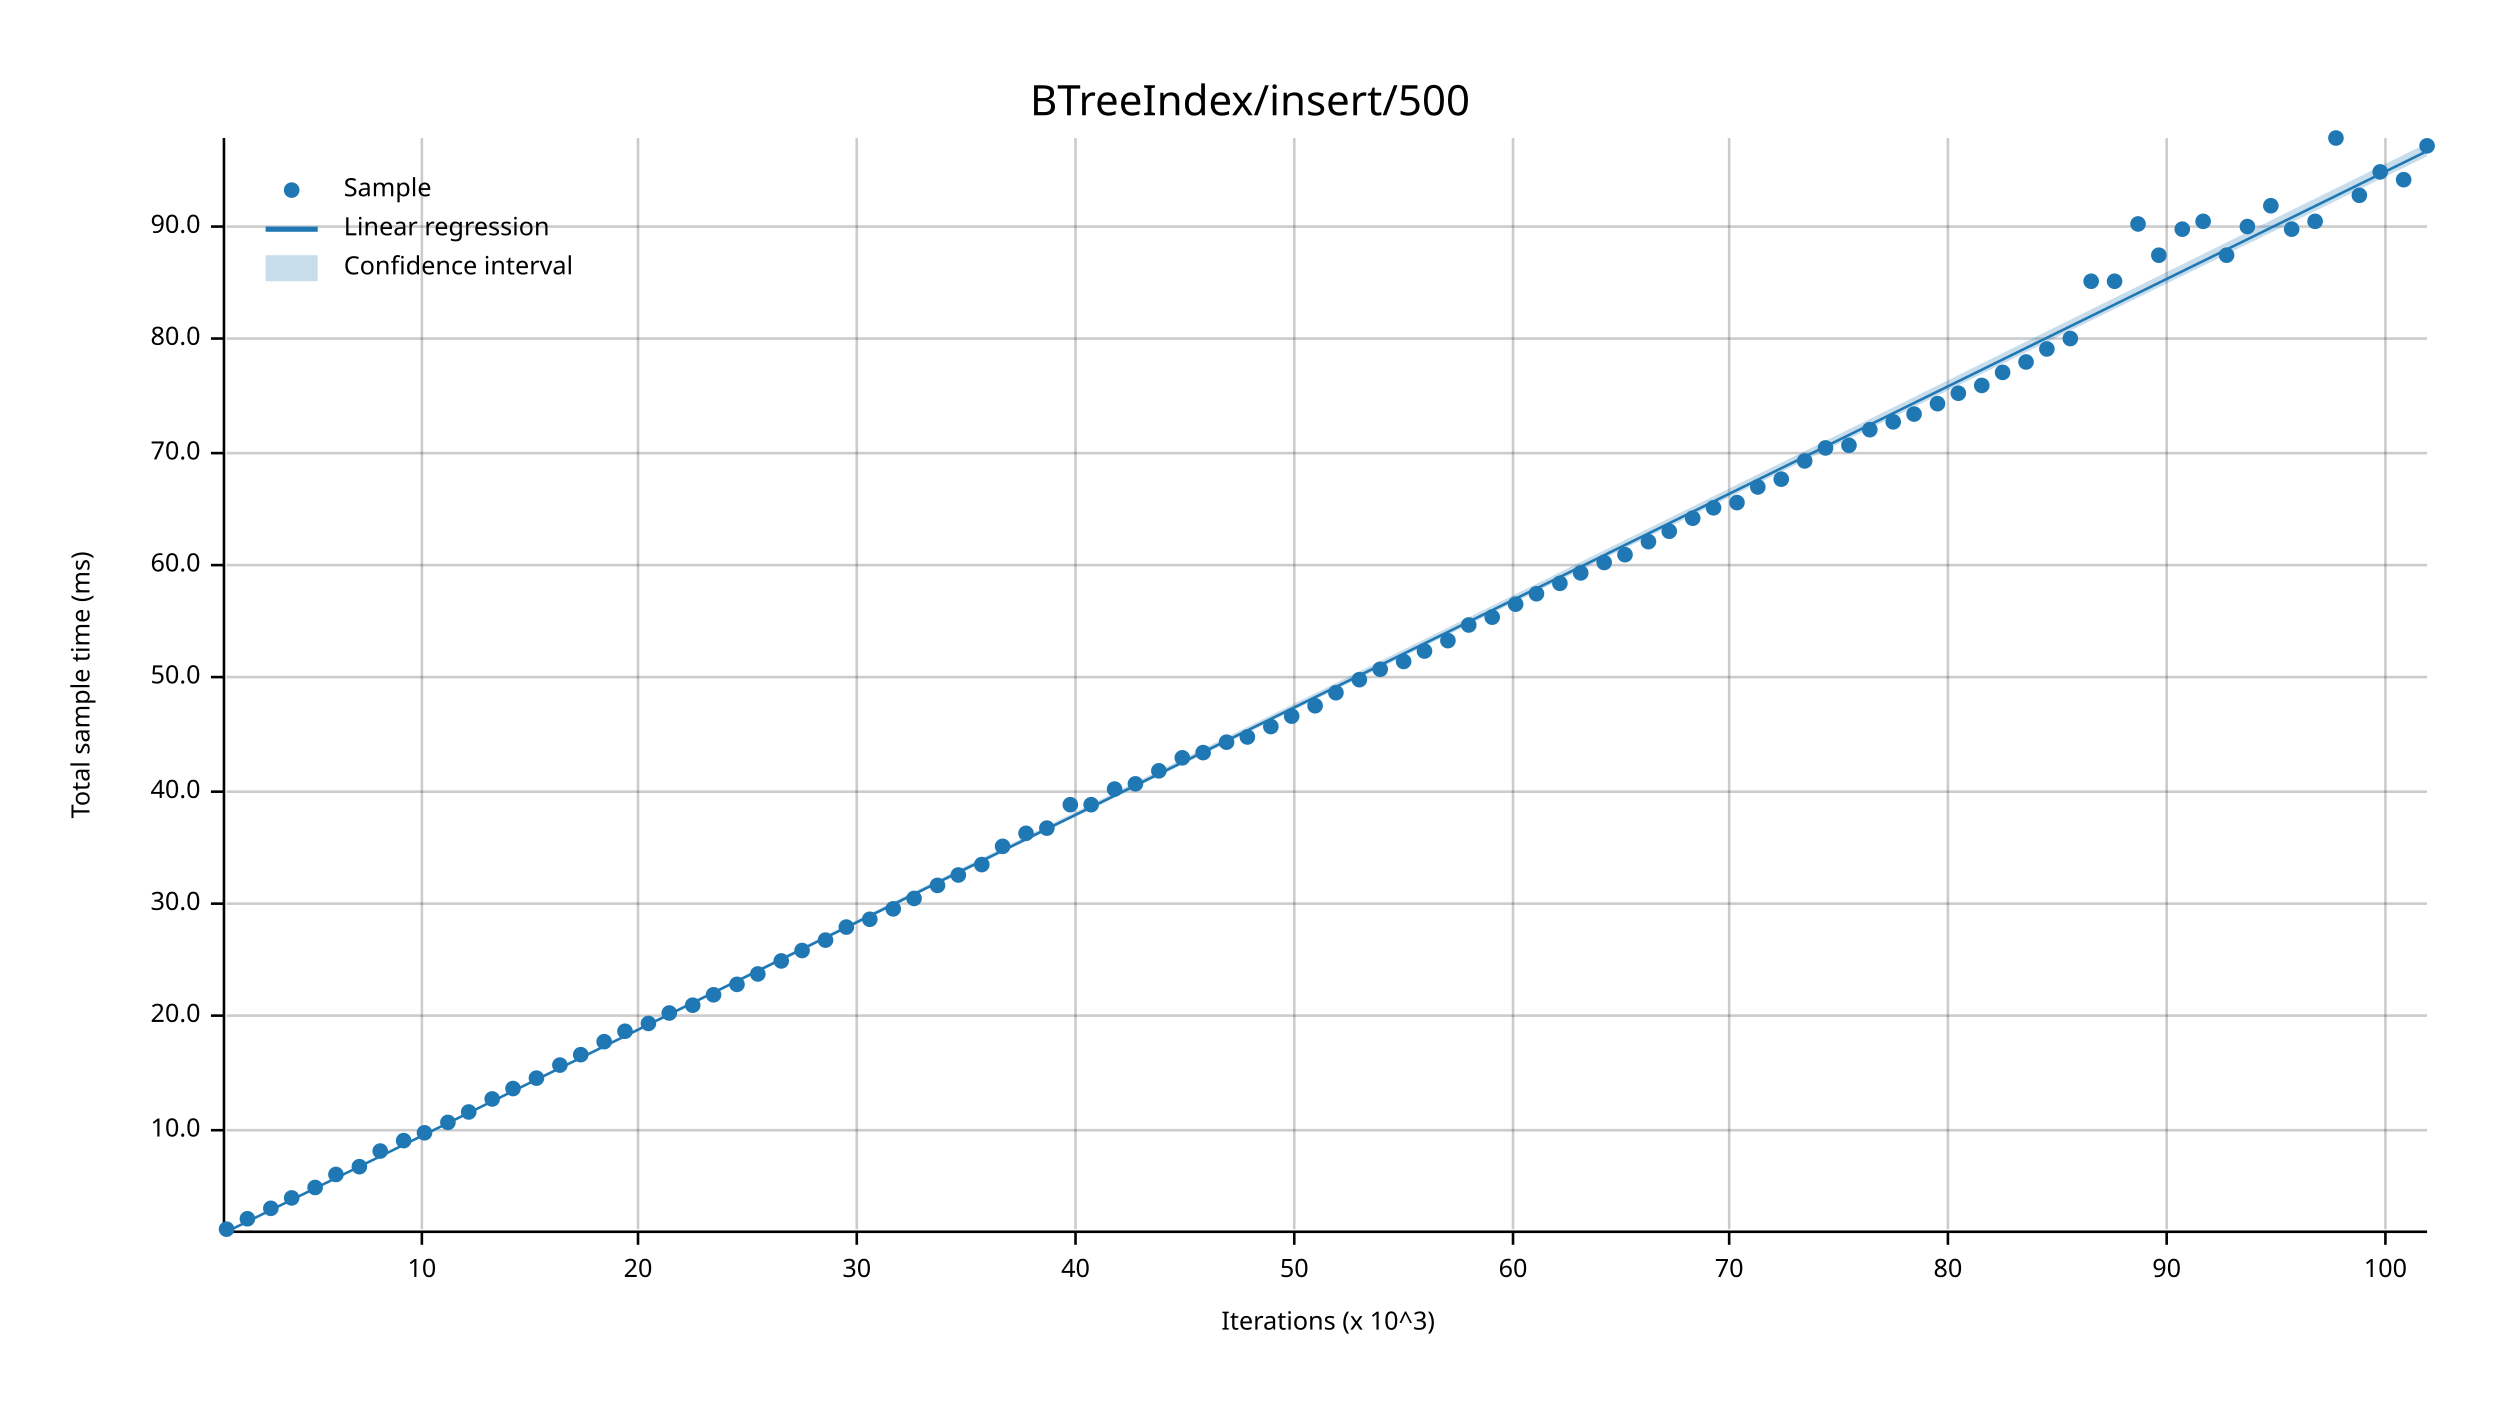
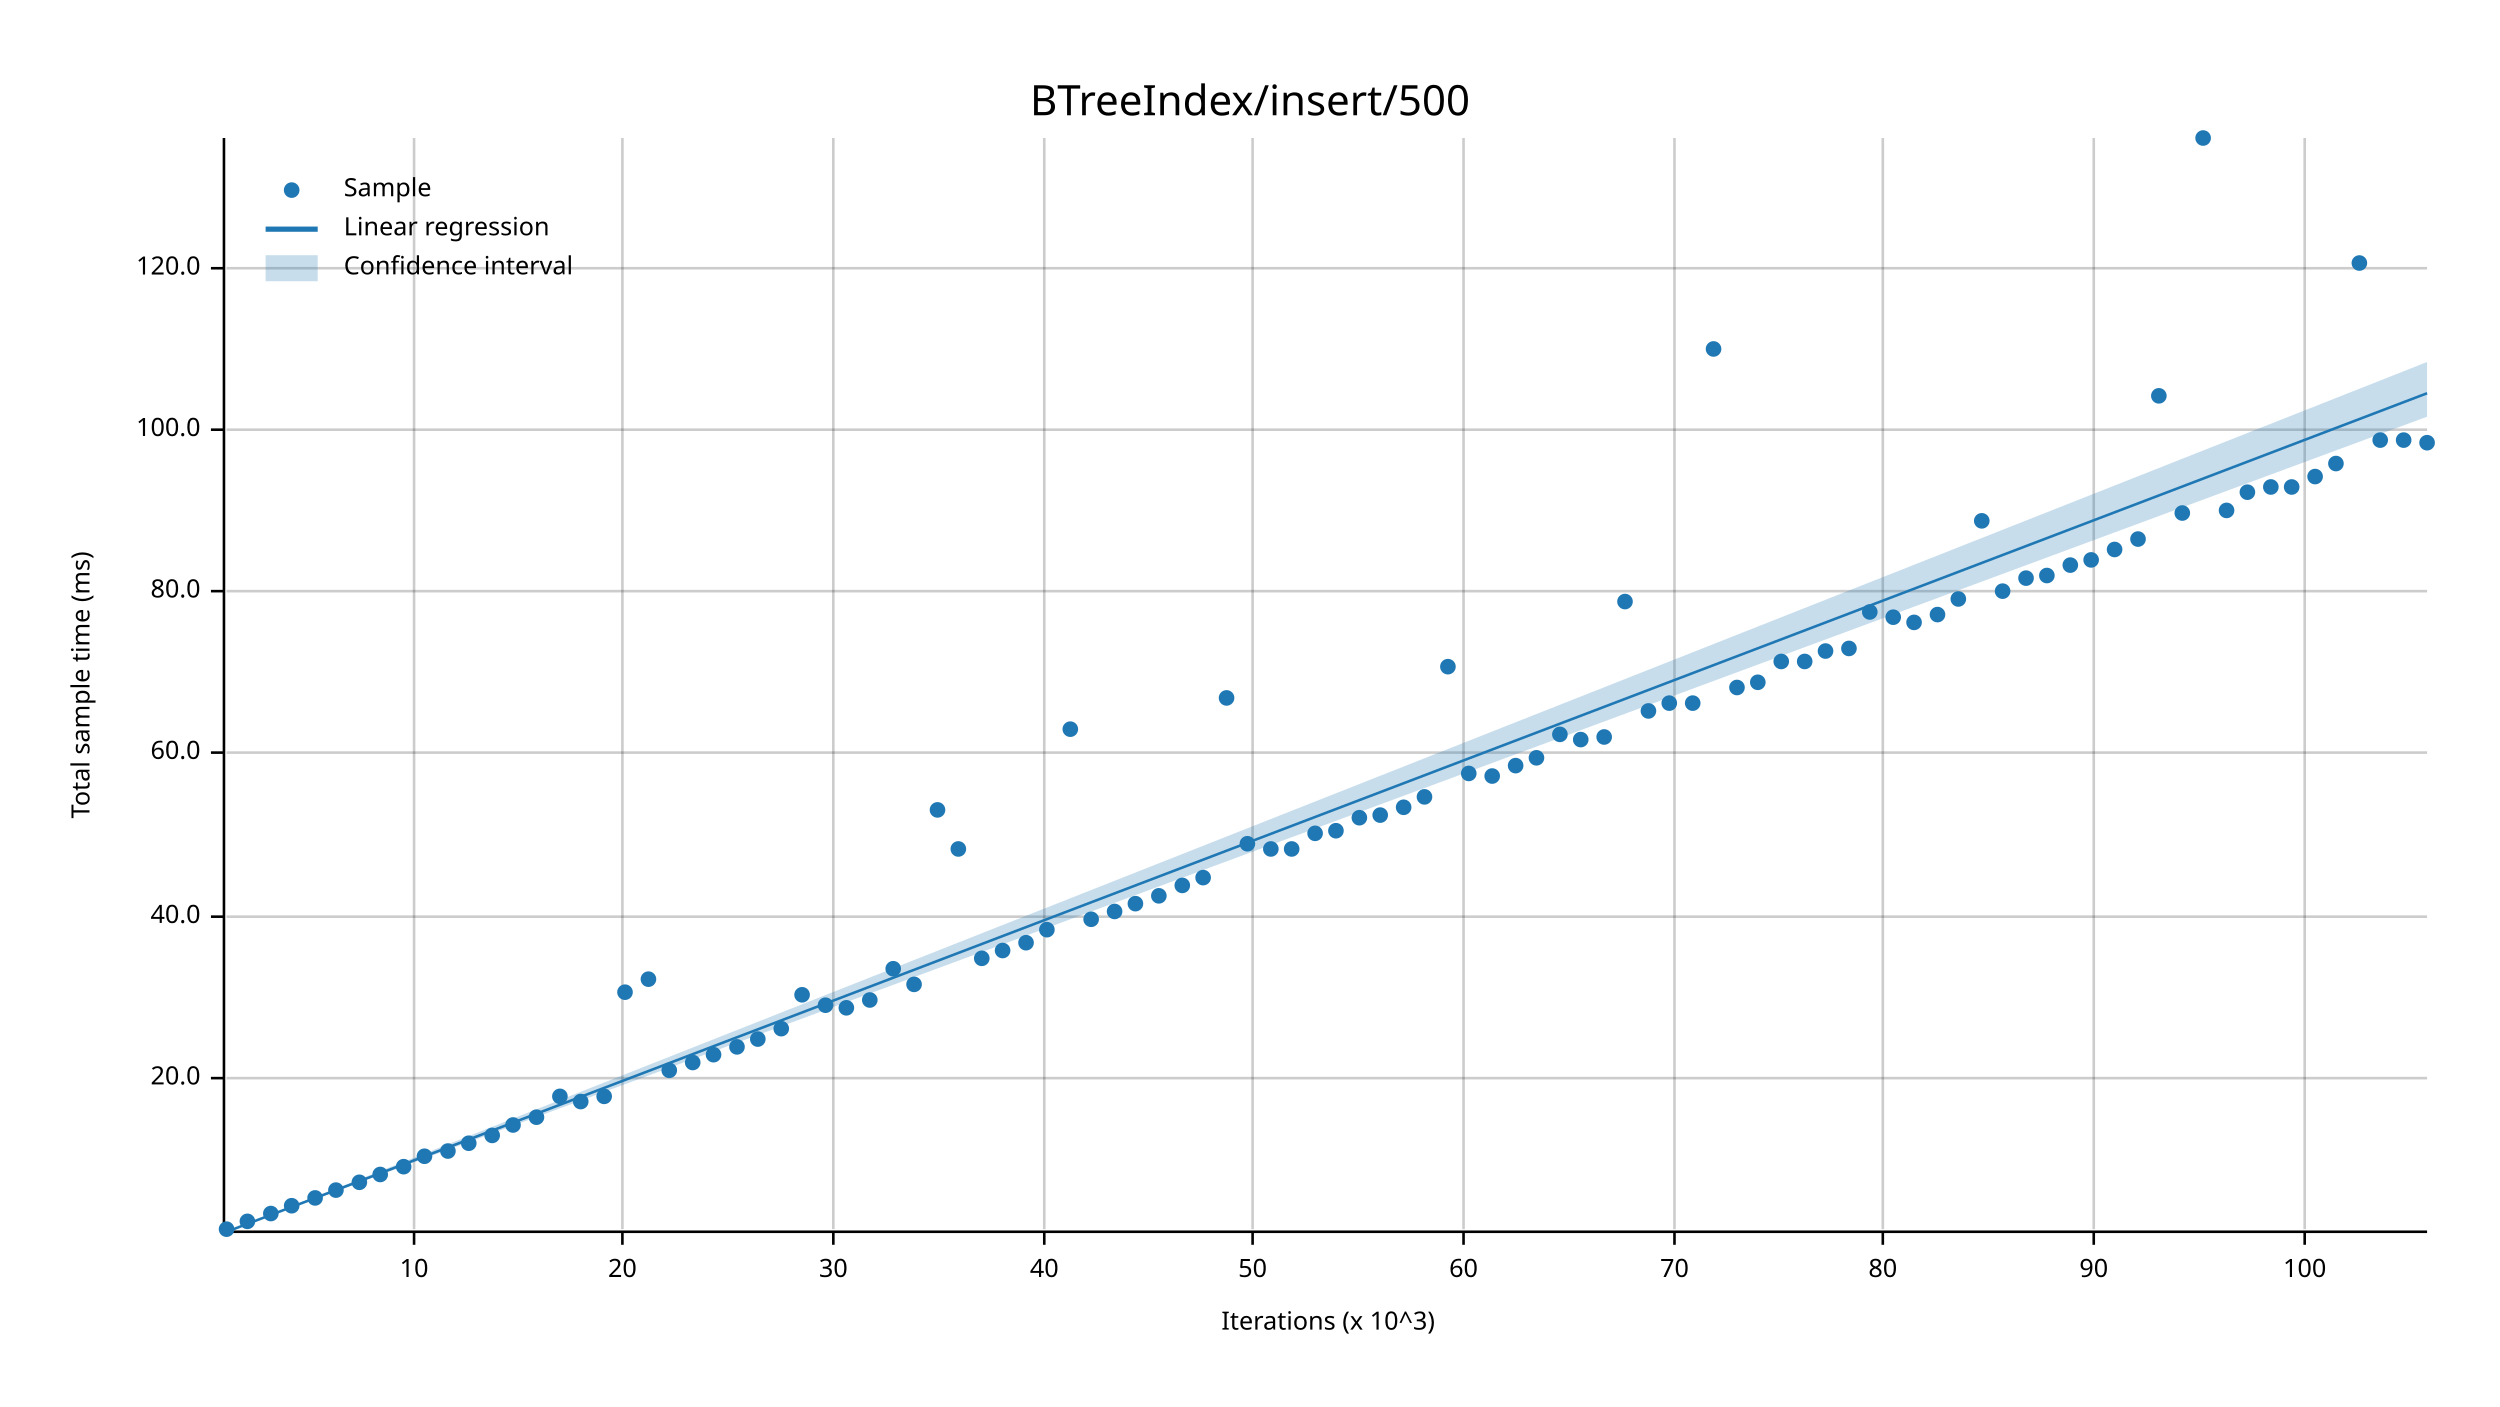
<svg xmlns="http://www.w3.org/2000/svg" width="960" height="540" viewBox="0 0 960 540">
  <text x="480" y="32" dy="0.76em" text-anchor="middle" font-family="sans-serif" font-size="16.129" opacity="1" fill="#000000">
BTreeIndex/insert/500
</text>
  <text x="27" y="263" dy="0.76em" text-anchor="middle" font-family="sans-serif" font-size="9.677" opacity="1" fill="#000000" transform="rotate(270, 27, 263)">
Total sample time (ms)
</text>
  <text x="510" y="513" dy="-0.5ex" text-anchor="middle" font-family="sans-serif" font-size="9.677" opacity="1" fill="#000000">
Iterations (x 10^3)
</text>
-   <line opacity="0.2" stroke="#000000" stroke-width="1" x1="162" y1="472" x2="162" y2="53" />
-   <line opacity="0.2" stroke="#000000" stroke-width="1" x1="245" y1="472" x2="245" y2="53" />
-   <line opacity="0.2" stroke="#000000" stroke-width="1" x1="329" y1="472" x2="329" y2="53" />
-   <line opacity="0.2" stroke="#000000" stroke-width="1" x1="413" y1="472" x2="413" y2="53" />
-   <line opacity="0.2" stroke="#000000" stroke-width="1" x1="497" y1="472" x2="497" y2="53" />
-   <line opacity="0.2" stroke="#000000" stroke-width="1" x1="581" y1="472" x2="581" y2="53" />
-   <line opacity="0.2" stroke="#000000" stroke-width="1" x1="664" y1="472" x2="664" y2="53" />
-   <line opacity="0.2" stroke="#000000" stroke-width="1" x1="748" y1="472" x2="748" y2="53" />
-   <line opacity="0.2" stroke="#000000" stroke-width="1" x1="832" y1="472" x2="832" y2="53" />
-   <line opacity="0.2" stroke="#000000" stroke-width="1" x1="916" y1="472" x2="916" y2="53" />
-   <line opacity="0.2" stroke="#000000" stroke-width="1" x1="87" y1="434" x2="932" y2="434" />
-   <line opacity="0.2" stroke="#000000" stroke-width="1" x1="87" y1="390" x2="932" y2="390" />
-   <line opacity="0.2" stroke="#000000" stroke-width="1" x1="87" y1="347" x2="932" y2="347" />
-   <line opacity="0.2" stroke="#000000" stroke-width="1" x1="87" y1="304" x2="932" y2="304" />
-   <line opacity="0.2" stroke="#000000" stroke-width="1" x1="87" y1="260" x2="932" y2="260" />
-   <line opacity="0.2" stroke="#000000" stroke-width="1" x1="87" y1="217" x2="932" y2="217" />
-   <line opacity="0.2" stroke="#000000" stroke-width="1" x1="87" y1="174" x2="932" y2="174" />
-   <line opacity="0.2" stroke="#000000" stroke-width="1" x1="87" y1="130" x2="932" y2="130" />
-   <line opacity="0.2" stroke="#000000" stroke-width="1" x1="87" y1="87" x2="932" y2="87" />
+   <line opacity="0.2" stroke="#000000" stroke-width="1" x1="159" y1="472" x2="159" y2="53" />
+   <line opacity="0.2" stroke="#000000" stroke-width="1" x1="239" y1="472" x2="239" y2="53" />
+   <line opacity="0.2" stroke="#000000" stroke-width="1" x1="320" y1="472" x2="320" y2="53" />
+   <line opacity="0.2" stroke="#000000" stroke-width="1" x1="401" y1="472" x2="401" y2="53" />
+   <line opacity="0.2" stroke="#000000" stroke-width="1" x1="481" y1="472" x2="481" y2="53" />
+   <line opacity="0.2" stroke="#000000" stroke-width="1" x1="562" y1="472" x2="562" y2="53" />
+   <line opacity="0.2" stroke="#000000" stroke-width="1" x1="643" y1="472" x2="643" y2="53" />
+   <line opacity="0.2" stroke="#000000" stroke-width="1" x1="723" y1="472" x2="723" y2="53" />
+   <line opacity="0.2" stroke="#000000" stroke-width="1" x1="804" y1="472" x2="804" y2="53" />
+   <line opacity="0.2" stroke="#000000" stroke-width="1" x1="885" y1="472" x2="885" y2="53" />
+   <line opacity="0.2" stroke="#000000" stroke-width="1" x1="87" y1="414" x2="932" y2="414" />
+   <line opacity="0.2" stroke="#000000" stroke-width="1" x1="87" y1="352" x2="932" y2="352" />
+   <line opacity="0.2" stroke="#000000" stroke-width="1" x1="87" y1="289" x2="932" y2="289" />
+   <line opacity="0.2" stroke="#000000" stroke-width="1" x1="87" y1="227" x2="932" y2="227" />
+   <line opacity="0.2" stroke="#000000" stroke-width="1" x1="87" y1="165" x2="932" y2="165" />
+   <line opacity="0.2" stroke="#000000" stroke-width="1" x1="87" y1="103" x2="932" y2="103" />
  <polyline fill="none" opacity="1" stroke="#000000" stroke-width="1" points="86,53 86,472 " />
-   <text x="77" y="434" dy="0.5ex" text-anchor="end" font-family="sans-serif" font-size="9.677" opacity="1" fill="#000000">
- 10.0
- </text>
-   <polyline fill="none" opacity="1" stroke="#000000" stroke-width="1" points="81,434 86,434 " />
-   <text x="77" y="390" dy="0.5ex" text-anchor="end" font-family="sans-serif" font-size="9.677" opacity="1" fill="#000000">
+   <text x="77" y="414" dy="0.5ex" text-anchor="end" font-family="sans-serif" font-size="9.677" opacity="1" fill="#000000">
20.0
</text>
-   <polyline fill="none" opacity="1" stroke="#000000" stroke-width="1" points="81,390 86,390 " />
-   <text x="77" y="347" dy="0.5ex" text-anchor="end" font-family="sans-serif" font-size="9.677" opacity="1" fill="#000000">
- 30.0
- </text>
-   <polyline fill="none" opacity="1" stroke="#000000" stroke-width="1" points="81,347 86,347 " />
-   <text x="77" y="304" dy="0.5ex" text-anchor="end" font-family="sans-serif" font-size="9.677" opacity="1" fill="#000000">
+   <polyline fill="none" opacity="1" stroke="#000000" stroke-width="1" points="81,414 86,414 " />
+   <text x="77" y="352" dy="0.5ex" text-anchor="end" font-family="sans-serif" font-size="9.677" opacity="1" fill="#000000">
40.0
</text>
-   <polyline fill="none" opacity="1" stroke="#000000" stroke-width="1" points="81,304 86,304 " />
-   <text x="77" y="260" dy="0.5ex" text-anchor="end" font-family="sans-serif" font-size="9.677" opacity="1" fill="#000000">
- 50.0
- </text>
-   <polyline fill="none" opacity="1" stroke="#000000" stroke-width="1" points="81,260 86,260 " />
-   <text x="77" y="217" dy="0.5ex" text-anchor="end" font-family="sans-serif" font-size="9.677" opacity="1" fill="#000000">
+   <polyline fill="none" opacity="1" stroke="#000000" stroke-width="1" points="81,352 86,352 " />
+   <text x="77" y="289" dy="0.5ex" text-anchor="end" font-family="sans-serif" font-size="9.677" opacity="1" fill="#000000">
60.0
</text>
-   <polyline fill="none" opacity="1" stroke="#000000" stroke-width="1" points="81,217 86,217 " />
-   <text x="77" y="174" dy="0.5ex" text-anchor="end" font-family="sans-serif" font-size="9.677" opacity="1" fill="#000000">
- 70.0
- </text>
-   <polyline fill="none" opacity="1" stroke="#000000" stroke-width="1" points="81,174 86,174 " />
-   <text x="77" y="130" dy="0.5ex" text-anchor="end" font-family="sans-serif" font-size="9.677" opacity="1" fill="#000000">
+   <polyline fill="none" opacity="1" stroke="#000000" stroke-width="1" points="81,289 86,289 " />
+   <text x="77" y="227" dy="0.5ex" text-anchor="end" font-family="sans-serif" font-size="9.677" opacity="1" fill="#000000">
80.0
</text>
-   <polyline fill="none" opacity="1" stroke="#000000" stroke-width="1" points="81,130 86,130 " />
-   <text x="77" y="87" dy="0.5ex" text-anchor="end" font-family="sans-serif" font-size="9.677" opacity="1" fill="#000000">
- 90.0
- </text>
-   <polyline fill="none" opacity="1" stroke="#000000" stroke-width="1" points="81,87 86,87 " />
+   <polyline fill="none" opacity="1" stroke="#000000" stroke-width="1" points="81,227 86,227 " />
+   <text x="77" y="165" dy="0.5ex" text-anchor="end" font-family="sans-serif" font-size="9.677" opacity="1" fill="#000000">
+ 100.0
+ </text>
+   <polyline fill="none" opacity="1" stroke="#000000" stroke-width="1" points="81,165 86,165 " />
+   <text x="77" y="103" dy="0.5ex" text-anchor="end" font-family="sans-serif" font-size="9.677" opacity="1" fill="#000000">
+ 120.0
+ </text>
+   <polyline fill="none" opacity="1" stroke="#000000" stroke-width="1" points="81,103 86,103 " />
  <polyline fill="none" opacity="1" stroke="#000000" stroke-width="1" points="87,473 932,473 " />
-   <text x="162" y="483" dy="0.76em" text-anchor="middle" font-family="sans-serif" font-size="9.677" opacity="1" fill="#000000">
+   <text x="159" y="483" dy="0.76em" text-anchor="middle" font-family="sans-serif" font-size="9.677" opacity="1" fill="#000000">
10
</text>
-   <polyline fill="none" opacity="1" stroke="#000000" stroke-width="1" points="162,473 162,478 " />
-   <text x="245" y="483" dy="0.76em" text-anchor="middle" font-family="sans-serif" font-size="9.677" opacity="1" fill="#000000">
+   <polyline fill="none" opacity="1" stroke="#000000" stroke-width="1" points="159,473 159,478 " />
+   <text x="239" y="483" dy="0.76em" text-anchor="middle" font-family="sans-serif" font-size="9.677" opacity="1" fill="#000000">
20
</text>
-   <polyline fill="none" opacity="1" stroke="#000000" stroke-width="1" points="245,473 245,478 " />
-   <text x="329" y="483" dy="0.76em" text-anchor="middle" font-family="sans-serif" font-size="9.677" opacity="1" fill="#000000">
+   <polyline fill="none" opacity="1" stroke="#000000" stroke-width="1" points="239,473 239,478 " />
+   <text x="320" y="483" dy="0.76em" text-anchor="middle" font-family="sans-serif" font-size="9.677" opacity="1" fill="#000000">
30
</text>
-   <polyline fill="none" opacity="1" stroke="#000000" stroke-width="1" points="329,473 329,478 " />
-   <text x="413" y="483" dy="0.76em" text-anchor="middle" font-family="sans-serif" font-size="9.677" opacity="1" fill="#000000">
+   <polyline fill="none" opacity="1" stroke="#000000" stroke-width="1" points="320,473 320,478 " />
+   <text x="401" y="483" dy="0.76em" text-anchor="middle" font-family="sans-serif" font-size="9.677" opacity="1" fill="#000000">
40
</text>
-   <polyline fill="none" opacity="1" stroke="#000000" stroke-width="1" points="413,473 413,478 " />
-   <text x="497" y="483" dy="0.76em" text-anchor="middle" font-family="sans-serif" font-size="9.677" opacity="1" fill="#000000">
+   <polyline fill="none" opacity="1" stroke="#000000" stroke-width="1" points="401,473 401,478 " />
+   <text x="481" y="483" dy="0.76em" text-anchor="middle" font-family="sans-serif" font-size="9.677" opacity="1" fill="#000000">
50
</text>
-   <polyline fill="none" opacity="1" stroke="#000000" stroke-width="1" points="497,473 497,478 " />
-   <text x="581" y="483" dy="0.76em" text-anchor="middle" font-family="sans-serif" font-size="9.677" opacity="1" fill="#000000">
+   <polyline fill="none" opacity="1" stroke="#000000" stroke-width="1" points="481,473 481,478 " />
+   <text x="562" y="483" dy="0.76em" text-anchor="middle" font-family="sans-serif" font-size="9.677" opacity="1" fill="#000000">
60
</text>
-   <polyline fill="none" opacity="1" stroke="#000000" stroke-width="1" points="581,473 581,478 " />
-   <text x="664" y="483" dy="0.76em" text-anchor="middle" font-family="sans-serif" font-size="9.677" opacity="1" fill="#000000">
+   <polyline fill="none" opacity="1" stroke="#000000" stroke-width="1" points="562,473 562,478 " />
+   <text x="643" y="483" dy="0.76em" text-anchor="middle" font-family="sans-serif" font-size="9.677" opacity="1" fill="#000000">
70
</text>
-   <polyline fill="none" opacity="1" stroke="#000000" stroke-width="1" points="664,473 664,478 " />
-   <text x="748" y="483" dy="0.76em" text-anchor="middle" font-family="sans-serif" font-size="9.677" opacity="1" fill="#000000">
+   <polyline fill="none" opacity="1" stroke="#000000" stroke-width="1" points="643,473 643,478 " />
+   <text x="723" y="483" dy="0.76em" text-anchor="middle" font-family="sans-serif" font-size="9.677" opacity="1" fill="#000000">
80
</text>
-   <polyline fill="none" opacity="1" stroke="#000000" stroke-width="1" points="748,473 748,478 " />
-   <text x="832" y="483" dy="0.76em" text-anchor="middle" font-family="sans-serif" font-size="9.677" opacity="1" fill="#000000">
+   <polyline fill="none" opacity="1" stroke="#000000" stroke-width="1" points="723,473 723,478 " />
+   <text x="804" y="483" dy="0.76em" text-anchor="middle" font-family="sans-serif" font-size="9.677" opacity="1" fill="#000000">
90
</text>
-   <polyline fill="none" opacity="1" stroke="#000000" stroke-width="1" points="832,473 832,478 " />
-   <text x="916" y="483" dy="0.76em" text-anchor="middle" font-family="sans-serif" font-size="9.677" opacity="1" fill="#000000">
+   <polyline fill="none" opacity="1" stroke="#000000" stroke-width="1" points="804,473 804,478 " />
+   <text x="885" y="483" dy="0.76em" text-anchor="middle" font-family="sans-serif" font-size="9.677" opacity="1" fill="#000000">
100
</text>
-   <polyline fill="none" opacity="1" stroke="#000000" stroke-width="1" points="916,473 916,478 " />
+   <polyline fill="none" opacity="1" stroke="#000000" stroke-width="1" points="885,473 885,478 " />
  <circle cx="87" cy="472" r="3" opacity="1" fill="#1F78B4" stroke="none" stroke-width="1" />
-   <circle cx="95" cy="468" r="3" opacity="1" fill="#1F78B4" stroke="none" stroke-width="1" />
-   <circle cx="104" cy="464" r="3" opacity="1" fill="#1F78B4" stroke="none" stroke-width="1" />
-   <circle cx="112" cy="460" r="3" opacity="1" fill="#1F78B4" stroke="none" stroke-width="1" />
-   <circle cx="121" cy="456" r="3" opacity="1" fill="#1F78B4" stroke="none" stroke-width="1" />
-   <circle cx="129" cy="451" r="3" opacity="1" fill="#1F78B4" stroke="none" stroke-width="1" />
-   <circle cx="138" cy="448" r="3" opacity="1" fill="#1F78B4" stroke="none" stroke-width="1" />
-   <circle cx="146" cy="442" r="3" opacity="1" fill="#1F78B4" stroke="none" stroke-width="1" />
-   <circle cx="155" cy="438" r="3" opacity="1" fill="#1F78B4" stroke="none" stroke-width="1" />
-   <circle cx="163" cy="435" r="3" opacity="1" fill="#1F78B4" stroke="none" stroke-width="1" />
-   <circle cx="172" cy="431" r="3" opacity="1" fill="#1F78B4" stroke="none" stroke-width="1" />
-   <circle cx="180" cy="427" r="3" opacity="1" fill="#1F78B4" stroke="none" stroke-width="1" />
-   <circle cx="189" cy="422" r="3" opacity="1" fill="#1F78B4" stroke="none" stroke-width="1" />
-   <circle cx="197" cy="418" r="3" opacity="1" fill="#1F78B4" stroke="none" stroke-width="1" />
-   <circle cx="206" cy="414" r="3" opacity="1" fill="#1F78B4" stroke="none" stroke-width="1" />
-   <circle cx="215" cy="409" r="3" opacity="1" fill="#1F78B4" stroke="none" stroke-width="1" />
-   <circle cx="223" cy="405" r="3" opacity="1" fill="#1F78B4" stroke="none" stroke-width="1" />
-   <circle cx="232" cy="400" r="3" opacity="1" fill="#1F78B4" stroke="none" stroke-width="1" />
-   <circle cx="240" cy="396" r="3" opacity="1" fill="#1F78B4" stroke="none" stroke-width="1" />
-   <circle cx="249" cy="393" r="3" opacity="1" fill="#1F78B4" stroke="none" stroke-width="1" />
-   <circle cx="257" cy="389" r="3" opacity="1" fill="#1F78B4" stroke="none" stroke-width="1" />
-   <circle cx="266" cy="386" r="3" opacity="1" fill="#1F78B4" stroke="none" stroke-width="1" />
-   <circle cx="274" cy="382" r="3" opacity="1" fill="#1F78B4" stroke="none" stroke-width="1" />
-   <circle cx="283" cy="378" r="3" opacity="1" fill="#1F78B4" stroke="none" stroke-width="1" />
-   <circle cx="291" cy="374" r="3" opacity="1" fill="#1F78B4" stroke="none" stroke-width="1" />
-   <circle cx="300" cy="369" r="3" opacity="1" fill="#1F78B4" stroke="none" stroke-width="1" />
-   <circle cx="308" cy="365" r="3" opacity="1" fill="#1F78B4" stroke="none" stroke-width="1" />
-   <circle cx="317" cy="361" r="3" opacity="1" fill="#1F78B4" stroke="none" stroke-width="1" />
-   <circle cx="325" cy="356" r="3" opacity="1" fill="#1F78B4" stroke="none" stroke-width="1" />
-   <circle cx="334" cy="353" r="3" opacity="1" fill="#1F78B4" stroke="none" stroke-width="1" />
-   <circle cx="343" cy="349" r="3" opacity="1" fill="#1F78B4" stroke="none" stroke-width="1" />
-   <circle cx="351" cy="345" r="3" opacity="1" fill="#1F78B4" stroke="none" stroke-width="1" />
-   <circle cx="360" cy="340" r="3" opacity="1" fill="#1F78B4" stroke="none" stroke-width="1" />
-   <circle cx="368" cy="336" r="3" opacity="1" fill="#1F78B4" stroke="none" stroke-width="1" />
-   <circle cx="377" cy="332" r="3" opacity="1" fill="#1F78B4" stroke="none" stroke-width="1" />
-   <circle cx="385" cy="325" r="3" opacity="1" fill="#1F78B4" stroke="none" stroke-width="1" />
-   <circle cx="394" cy="320" r="3" opacity="1" fill="#1F78B4" stroke="none" stroke-width="1" />
-   <circle cx="402" cy="318" r="3" opacity="1" fill="#1F78B4" stroke="none" stroke-width="1" />
-   <circle cx="411" cy="309" r="3" opacity="1" fill="#1F78B4" stroke="none" stroke-width="1" />
-   <circle cx="419" cy="309" r="3" opacity="1" fill="#1F78B4" stroke="none" stroke-width="1" />
-   <circle cx="428" cy="303" r="3" opacity="1" fill="#1F78B4" stroke="none" stroke-width="1" />
-   <circle cx="436" cy="301" r="3" opacity="1" fill="#1F78B4" stroke="none" stroke-width="1" />
-   <circle cx="445" cy="296" r="3" opacity="1" fill="#1F78B4" stroke="none" stroke-width="1" />
-   <circle cx="454" cy="291" r="3" opacity="1" fill="#1F78B4" stroke="none" stroke-width="1" />
-   <circle cx="462" cy="289" r="3" opacity="1" fill="#1F78B4" stroke="none" stroke-width="1" />
-   <circle cx="471" cy="285" r="3" opacity="1" fill="#1F78B4" stroke="none" stroke-width="1" />
-   <circle cx="479" cy="283" r="3" opacity="1" fill="#1F78B4" stroke="none" stroke-width="1" />
-   <circle cx="488" cy="279" r="3" opacity="1" fill="#1F78B4" stroke="none" stroke-width="1" />
-   <circle cx="496" cy="275" r="3" opacity="1" fill="#1F78B4" stroke="none" stroke-width="1" />
-   <circle cx="505" cy="271" r="3" opacity="1" fill="#1F78B4" stroke="none" stroke-width="1" />
-   <circle cx="513" cy="266" r="3" opacity="1" fill="#1F78B4" stroke="none" stroke-width="1" />
-   <circle cx="522" cy="261" r="3" opacity="1" fill="#1F78B4" stroke="none" stroke-width="1" />
-   <circle cx="530" cy="257" r="3" opacity="1" fill="#1F78B4" stroke="none" stroke-width="1" />
-   <circle cx="539" cy="254" r="3" opacity="1" fill="#1F78B4" stroke="none" stroke-width="1" />
-   <circle cx="547" cy="250" r="3" opacity="1" fill="#1F78B4" stroke="none" stroke-width="1" />
-   <circle cx="556" cy="246" r="3" opacity="1" fill="#1F78B4" stroke="none" stroke-width="1" />
-   <circle cx="564" cy="240" r="3" opacity="1" fill="#1F78B4" stroke="none" stroke-width="1" />
-   <circle cx="573" cy="237" r="3" opacity="1" fill="#1F78B4" stroke="none" stroke-width="1" />
-   <circle cx="582" cy="232" r="3" opacity="1" fill="#1F78B4" stroke="none" stroke-width="1" />
-   <circle cx="590" cy="228" r="3" opacity="1" fill="#1F78B4" stroke="none" stroke-width="1" />
-   <circle cx="599" cy="224" r="3" opacity="1" fill="#1F78B4" stroke="none" stroke-width="1" />
-   <circle cx="607" cy="220" r="3" opacity="1" fill="#1F78B4" stroke="none" stroke-width="1" />
-   <circle cx="616" cy="216" r="3" opacity="1" fill="#1F78B4" stroke="none" stroke-width="1" />
-   <circle cx="624" cy="213" r="3" opacity="1" fill="#1F78B4" stroke="none" stroke-width="1" />
-   <circle cx="633" cy="208" r="3" opacity="1" fill="#1F78B4" stroke="none" stroke-width="1" />
-   <circle cx="641" cy="204" r="3" opacity="1" fill="#1F78B4" stroke="none" stroke-width="1" />
-   <circle cx="650" cy="199" r="3" opacity="1" fill="#1F78B4" stroke="none" stroke-width="1" />
-   <circle cx="658" cy="195" r="3" opacity="1" fill="#1F78B4" stroke="none" stroke-width="1" />
-   <circle cx="667" cy="193" r="3" opacity="1" fill="#1F78B4" stroke="none" stroke-width="1" />
-   <circle cx="675" cy="187" r="3" opacity="1" fill="#1F78B4" stroke="none" stroke-width="1" />
-   <circle cx="684" cy="184" r="3" opacity="1" fill="#1F78B4" stroke="none" stroke-width="1" />
-   <circle cx="693" cy="177" r="3" opacity="1" fill="#1F78B4" stroke="none" stroke-width="1" />
-   <circle cx="701" cy="172" r="3" opacity="1" fill="#1F78B4" stroke="none" stroke-width="1" />
-   <circle cx="710" cy="171" r="3" opacity="1" fill="#1F78B4" stroke="none" stroke-width="1" />
-   <circle cx="718" cy="165" r="3" opacity="1" fill="#1F78B4" stroke="none" stroke-width="1" />
-   <circle cx="727" cy="162" r="3" opacity="1" fill="#1F78B4" stroke="none" stroke-width="1" />
-   <circle cx="735" cy="159" r="3" opacity="1" fill="#1F78B4" stroke="none" stroke-width="1" />
-   <circle cx="744" cy="155" r="3" opacity="1" fill="#1F78B4" stroke="none" stroke-width="1" />
-   <circle cx="752" cy="151" r="3" opacity="1" fill="#1F78B4" stroke="none" stroke-width="1" />
-   <circle cx="761" cy="148" r="3" opacity="1" fill="#1F78B4" stroke="none" stroke-width="1" />
-   <circle cx="769" cy="143" r="3" opacity="1" fill="#1F78B4" stroke="none" stroke-width="1" />
-   <circle cx="778" cy="139" r="3" opacity="1" fill="#1F78B4" stroke="none" stroke-width="1" />
-   <circle cx="786" cy="134" r="3" opacity="1" fill="#1F78B4" stroke="none" stroke-width="1" />
-   <circle cx="795" cy="130" r="3" opacity="1" fill="#1F78B4" stroke="none" stroke-width="1" />
-   <circle cx="803" cy="108" r="3" opacity="1" fill="#1F78B4" stroke="none" stroke-width="1" />
-   <circle cx="812" cy="108" r="3" opacity="1" fill="#1F78B4" stroke="none" stroke-width="1" />
-   <circle cx="821" cy="86" r="3" opacity="1" fill="#1F78B4" stroke="none" stroke-width="1" />
-   <circle cx="829" cy="98" r="3" opacity="1" fill="#1F78B4" stroke="none" stroke-width="1" />
-   <circle cx="838" cy="88" r="3" opacity="1" fill="#1F78B4" stroke="none" stroke-width="1" />
-   <circle cx="846" cy="85" r="3" opacity="1" fill="#1F78B4" stroke="none" stroke-width="1" />
-   <circle cx="855" cy="98" r="3" opacity="1" fill="#1F78B4" stroke="none" stroke-width="1" />
-   <circle cx="863" cy="87" r="3" opacity="1" fill="#1F78B4" stroke="none" stroke-width="1" />
-   <circle cx="872" cy="79" r="3" opacity="1" fill="#1F78B4" stroke="none" stroke-width="1" />
-   <circle cx="880" cy="88" r="3" opacity="1" fill="#1F78B4" stroke="none" stroke-width="1" />
-   <circle cx="889" cy="85" r="3" opacity="1" fill="#1F78B4" stroke="none" stroke-width="1" />
-   <circle cx="897" cy="53" r="3" opacity="1" fill="#1F78B4" stroke="none" stroke-width="1" />
-   <circle cx="906" cy="75" r="3" opacity="1" fill="#1F78B4" stroke="none" stroke-width="1" />
-   <circle cx="914" cy="66" r="3" opacity="1" fill="#1F78B4" stroke="none" stroke-width="1" />
-   <circle cx="923" cy="69" r="3" opacity="1" fill="#1F78B4" stroke="none" stroke-width="1" />
-   <circle cx="932" cy="56" r="3" opacity="1" fill="#1F78B4" stroke="none" stroke-width="1" />
-   <polyline fill="none" opacity="1" stroke="#1F78B4" stroke-width="1" points="87,473 932,58 " />
-   <polygon opacity="0.25" fill="#1F78B4" points="87,473 932,60 932,55 " />
+   <circle cx="95" cy="469" r="3" opacity="1" fill="#1F78B4" stroke="none" stroke-width="1" />
+   <circle cx="104" cy="466" r="3" opacity="1" fill="#1F78B4" stroke="none" stroke-width="1" />
+   <circle cx="112" cy="463" r="3" opacity="1" fill="#1F78B4" stroke="none" stroke-width="1" />
+   <circle cx="121" cy="460" r="3" opacity="1" fill="#1F78B4" stroke="none" stroke-width="1" />
+   <circle cx="129" cy="457" r="3" opacity="1" fill="#1F78B4" stroke="none" stroke-width="1" />
+   <circle cx="138" cy="454" r="3" opacity="1" fill="#1F78B4" stroke="none" stroke-width="1" />
+   <circle cx="146" cy="451" r="3" opacity="1" fill="#1F78B4" stroke="none" stroke-width="1" />
+   <circle cx="155" cy="448" r="3" opacity="1" fill="#1F78B4" stroke="none" stroke-width="1" />
+   <circle cx="163" cy="444" r="3" opacity="1" fill="#1F78B4" stroke="none" stroke-width="1" />
+   <circle cx="172" cy="442" r="3" opacity="1" fill="#1F78B4" stroke="none" stroke-width="1" />
+   <circle cx="180" cy="439" r="3" opacity="1" fill="#1F78B4" stroke="none" stroke-width="1" />
+   <circle cx="189" cy="436" r="3" opacity="1" fill="#1F78B4" stroke="none" stroke-width="1" />
+   <circle cx="197" cy="432" r="3" opacity="1" fill="#1F78B4" stroke="none" stroke-width="1" />
+   <circle cx="206" cy="429" r="3" opacity="1" fill="#1F78B4" stroke="none" stroke-width="1" />
+   <circle cx="215" cy="421" r="3" opacity="1" fill="#1F78B4" stroke="none" stroke-width="1" />
+   <circle cx="223" cy="423" r="3" opacity="1" fill="#1F78B4" stroke="none" stroke-width="1" />
+   <circle cx="232" cy="421" r="3" opacity="1" fill="#1F78B4" stroke="none" stroke-width="1" />
+   <circle cx="240" cy="381" r="3" opacity="1" fill="#1F78B4" stroke="none" stroke-width="1" />
+   <circle cx="249" cy="376" r="3" opacity="1" fill="#1F78B4" stroke="none" stroke-width="1" />
+   <circle cx="257" cy="411" r="3" opacity="1" fill="#1F78B4" stroke="none" stroke-width="1" />
+   <circle cx="266" cy="408" r="3" opacity="1" fill="#1F78B4" stroke="none" stroke-width="1" />
+   <circle cx="274" cy="405" r="3" opacity="1" fill="#1F78B4" stroke="none" stroke-width="1" />
+   <circle cx="283" cy="402" r="3" opacity="1" fill="#1F78B4" stroke="none" stroke-width="1" />
+   <circle cx="291" cy="399" r="3" opacity="1" fill="#1F78B4" stroke="none" stroke-width="1" />
+   <circle cx="300" cy="395" r="3" opacity="1" fill="#1F78B4" stroke="none" stroke-width="1" />
+   <circle cx="308" cy="382" r="3" opacity="1" fill="#1F78B4" stroke="none" stroke-width="1" />
+   <circle cx="317" cy="386" r="3" opacity="1" fill="#1F78B4" stroke="none" stroke-width="1" />
+   <circle cx="325" cy="387" r="3" opacity="1" fill="#1F78B4" stroke="none" stroke-width="1" />
+   <circle cx="334" cy="384" r="3" opacity="1" fill="#1F78B4" stroke="none" stroke-width="1" />
+   <circle cx="343" cy="372" r="3" opacity="1" fill="#1F78B4" stroke="none" stroke-width="1" />
+   <circle cx="351" cy="378" r="3" opacity="1" fill="#1F78B4" stroke="none" stroke-width="1" />
+   <circle cx="360" cy="311" r="3" opacity="1" fill="#1F78B4" stroke="none" stroke-width="1" />
+   <circle cx="368" cy="326" r="3" opacity="1" fill="#1F78B4" stroke="none" stroke-width="1" />
+   <circle cx="377" cy="368" r="3" opacity="1" fill="#1F78B4" stroke="none" stroke-width="1" />
+   <circle cx="385" cy="365" r="3" opacity="1" fill="#1F78B4" stroke="none" stroke-width="1" />
+   <circle cx="394" cy="362" r="3" opacity="1" fill="#1F78B4" stroke="none" stroke-width="1" />
+   <circle cx="402" cy="357" r="3" opacity="1" fill="#1F78B4" stroke="none" stroke-width="1" />
+   <circle cx="411" cy="280" r="3" opacity="1" fill="#1F78B4" stroke="none" stroke-width="1" />
+   <circle cx="419" cy="353" r="3" opacity="1" fill="#1F78B4" stroke="none" stroke-width="1" />
+   <circle cx="428" cy="350" r="3" opacity="1" fill="#1F78B4" stroke="none" stroke-width="1" />
+   <circle cx="436" cy="347" r="3" opacity="1" fill="#1F78B4" stroke="none" stroke-width="1" />
+   <circle cx="445" cy="344" r="3" opacity="1" fill="#1F78B4" stroke="none" stroke-width="1" />
+   <circle cx="454" cy="340" r="3" opacity="1" fill="#1F78B4" stroke="none" stroke-width="1" />
+   <circle cx="462" cy="337" r="3" opacity="1" fill="#1F78B4" stroke="none" stroke-width="1" />
+   <circle cx="471" cy="268" r="3" opacity="1" fill="#1F78B4" stroke="none" stroke-width="1" />
+   <circle cx="479" cy="324" r="3" opacity="1" fill="#1F78B4" stroke="none" stroke-width="1" />
+   <circle cx="488" cy="326" r="3" opacity="1" fill="#1F78B4" stroke="none" stroke-width="1" />
+   <circle cx="496" cy="326" r="3" opacity="1" fill="#1F78B4" stroke="none" stroke-width="1" />
+   <circle cx="505" cy="320" r="3" opacity="1" fill="#1F78B4" stroke="none" stroke-width="1" />
+   <circle cx="513" cy="319" r="3" opacity="1" fill="#1F78B4" stroke="none" stroke-width="1" />
+   <circle cx="522" cy="314" r="3" opacity="1" fill="#1F78B4" stroke="none" stroke-width="1" />
+   <circle cx="530" cy="313" r="3" opacity="1" fill="#1F78B4" stroke="none" stroke-width="1" />
+   <circle cx="539" cy="310" r="3" opacity="1" fill="#1F78B4" stroke="none" stroke-width="1" />
+   <circle cx="547" cy="306" r="3" opacity="1" fill="#1F78B4" stroke="none" stroke-width="1" />
+   <circle cx="556" cy="256" r="3" opacity="1" fill="#1F78B4" stroke="none" stroke-width="1" />
+   <circle cx="564" cy="297" r="3" opacity="1" fill="#1F78B4" stroke="none" stroke-width="1" />
+   <circle cx="573" cy="298" r="3" opacity="1" fill="#1F78B4" stroke="none" stroke-width="1" />
+   <circle cx="582" cy="294" r="3" opacity="1" fill="#1F78B4" stroke="none" stroke-width="1" />
+   <circle cx="590" cy="291" r="3" opacity="1" fill="#1F78B4" stroke="none" stroke-width="1" />
+   <circle cx="599" cy="282" r="3" opacity="1" fill="#1F78B4" stroke="none" stroke-width="1" />
+   <circle cx="607" cy="284" r="3" opacity="1" fill="#1F78B4" stroke="none" stroke-width="1" />
+   <circle cx="616" cy="283" r="3" opacity="1" fill="#1F78B4" stroke="none" stroke-width="1" />
+   <circle cx="624" cy="231" r="3" opacity="1" fill="#1F78B4" stroke="none" stroke-width="1" />
+   <circle cx="633" cy="273" r="3" opacity="1" fill="#1F78B4" stroke="none" stroke-width="1" />
+   <circle cx="641" cy="270" r="3" opacity="1" fill="#1F78B4" stroke="none" stroke-width="1" />
+   <circle cx="650" cy="270" r="3" opacity="1" fill="#1F78B4" stroke="none" stroke-width="1" />
+   <circle cx="658" cy="134" r="3" opacity="1" fill="#1F78B4" stroke="none" stroke-width="1" />
+   <circle cx="667" cy="264" r="3" opacity="1" fill="#1F78B4" stroke="none" stroke-width="1" />
+   <circle cx="675" cy="262" r="3" opacity="1" fill="#1F78B4" stroke="none" stroke-width="1" />
+   <circle cx="684" cy="254" r="3" opacity="1" fill="#1F78B4" stroke="none" stroke-width="1" />
+   <circle cx="693" cy="254" r="3" opacity="1" fill="#1F78B4" stroke="none" stroke-width="1" />
+   <circle cx="701" cy="250" r="3" opacity="1" fill="#1F78B4" stroke="none" stroke-width="1" />
+   <circle cx="710" cy="249" r="3" opacity="1" fill="#1F78B4" stroke="none" stroke-width="1" />
+   <circle cx="718" cy="235" r="3" opacity="1" fill="#1F78B4" stroke="none" stroke-width="1" />
+   <circle cx="727" cy="237" r="3" opacity="1" fill="#1F78B4" stroke="none" stroke-width="1" />
+   <circle cx="735" cy="239" r="3" opacity="1" fill="#1F78B4" stroke="none" stroke-width="1" />
+   <circle cx="744" cy="236" r="3" opacity="1" fill="#1F78B4" stroke="none" stroke-width="1" />
+   <circle cx="752" cy="230" r="3" opacity="1" fill="#1F78B4" stroke="none" stroke-width="1" />
+   <circle cx="761" cy="200" r="3" opacity="1" fill="#1F78B4" stroke="none" stroke-width="1" />
+   <circle cx="769" cy="227" r="3" opacity="1" fill="#1F78B4" stroke="none" stroke-width="1" />
+   <circle cx="778" cy="222" r="3" opacity="1" fill="#1F78B4" stroke="none" stroke-width="1" />
+   <circle cx="786" cy="221" r="3" opacity="1" fill="#1F78B4" stroke="none" stroke-width="1" />
+   <circle cx="795" cy="217" r="3" opacity="1" fill="#1F78B4" stroke="none" stroke-width="1" />
+   <circle cx="803" cy="215" r="3" opacity="1" fill="#1F78B4" stroke="none" stroke-width="1" />
+   <circle cx="812" cy="211" r="3" opacity="1" fill="#1F78B4" stroke="none" stroke-width="1" />
+   <circle cx="821" cy="207" r="3" opacity="1" fill="#1F78B4" stroke="none" stroke-width="1" />
+   <circle cx="829" cy="152" r="3" opacity="1" fill="#1F78B4" stroke="none" stroke-width="1" />
+   <circle cx="838" cy="197" r="3" opacity="1" fill="#1F78B4" stroke="none" stroke-width="1" />
+   <circle cx="846" cy="53" r="3" opacity="1" fill="#1F78B4" stroke="none" stroke-width="1" />
+   <circle cx="855" cy="196" r="3" opacity="1" fill="#1F78B4" stroke="none" stroke-width="1" />
+   <circle cx="863" cy="189" r="3" opacity="1" fill="#1F78B4" stroke="none" stroke-width="1" />
+   <circle cx="872" cy="187" r="3" opacity="1" fill="#1F78B4" stroke="none" stroke-width="1" />
+   <circle cx="880" cy="187" r="3" opacity="1" fill="#1F78B4" stroke="none" stroke-width="1" />
+   <circle cx="889" cy="183" r="3" opacity="1" fill="#1F78B4" stroke="none" stroke-width="1" />
+   <circle cx="897" cy="178" r="3" opacity="1" fill="#1F78B4" stroke="none" stroke-width="1" />
+   <circle cx="906" cy="101" r="3" opacity="1" fill="#1F78B4" stroke="none" stroke-width="1" />
+   <circle cx="914" cy="169" r="3" opacity="1" fill="#1F78B4" stroke="none" stroke-width="1" />
+   <circle cx="923" cy="169" r="3" opacity="1" fill="#1F78B4" stroke="none" stroke-width="1" />
+   <circle cx="932" cy="170" r="3" opacity="1" fill="#1F78B4" stroke="none" stroke-width="1" />
+   <polyline fill="none" opacity="1" stroke="#1F78B4" stroke-width="1" points="87,473 932,151 " />
+   <polygon opacity="0.25" fill="#1F78B4" points="87,473 932,160 932,139 " />
  <text x="132" y="68" dy="0.76em" text-anchor="start" font-family="sans-serif" font-size="9.677" opacity="1" fill="#000000">
Sample
</text>
  <text x="132" y="83" dy="0.76em" text-anchor="start" font-family="sans-serif" font-size="9.677" opacity="1" fill="#000000">
Linear regression
</text>
  <text x="132" y="98" dy="0.76em" text-anchor="start" font-family="sans-serif" font-size="9.677" opacity="1" fill="#000000">
Confidence interval
</text>
  <circle cx="112" cy="73" r="3" opacity="1" fill="#1F78B4" stroke="none" stroke-width="1" />
  <polyline fill="none" opacity="1" stroke="#1F78B4" stroke-width="2" points="102,88 122,88 " />
  <rect x="102" y="98" width="20" height="10" opacity="0.25" fill="#1F78B4" stroke="none" />
</svg>
